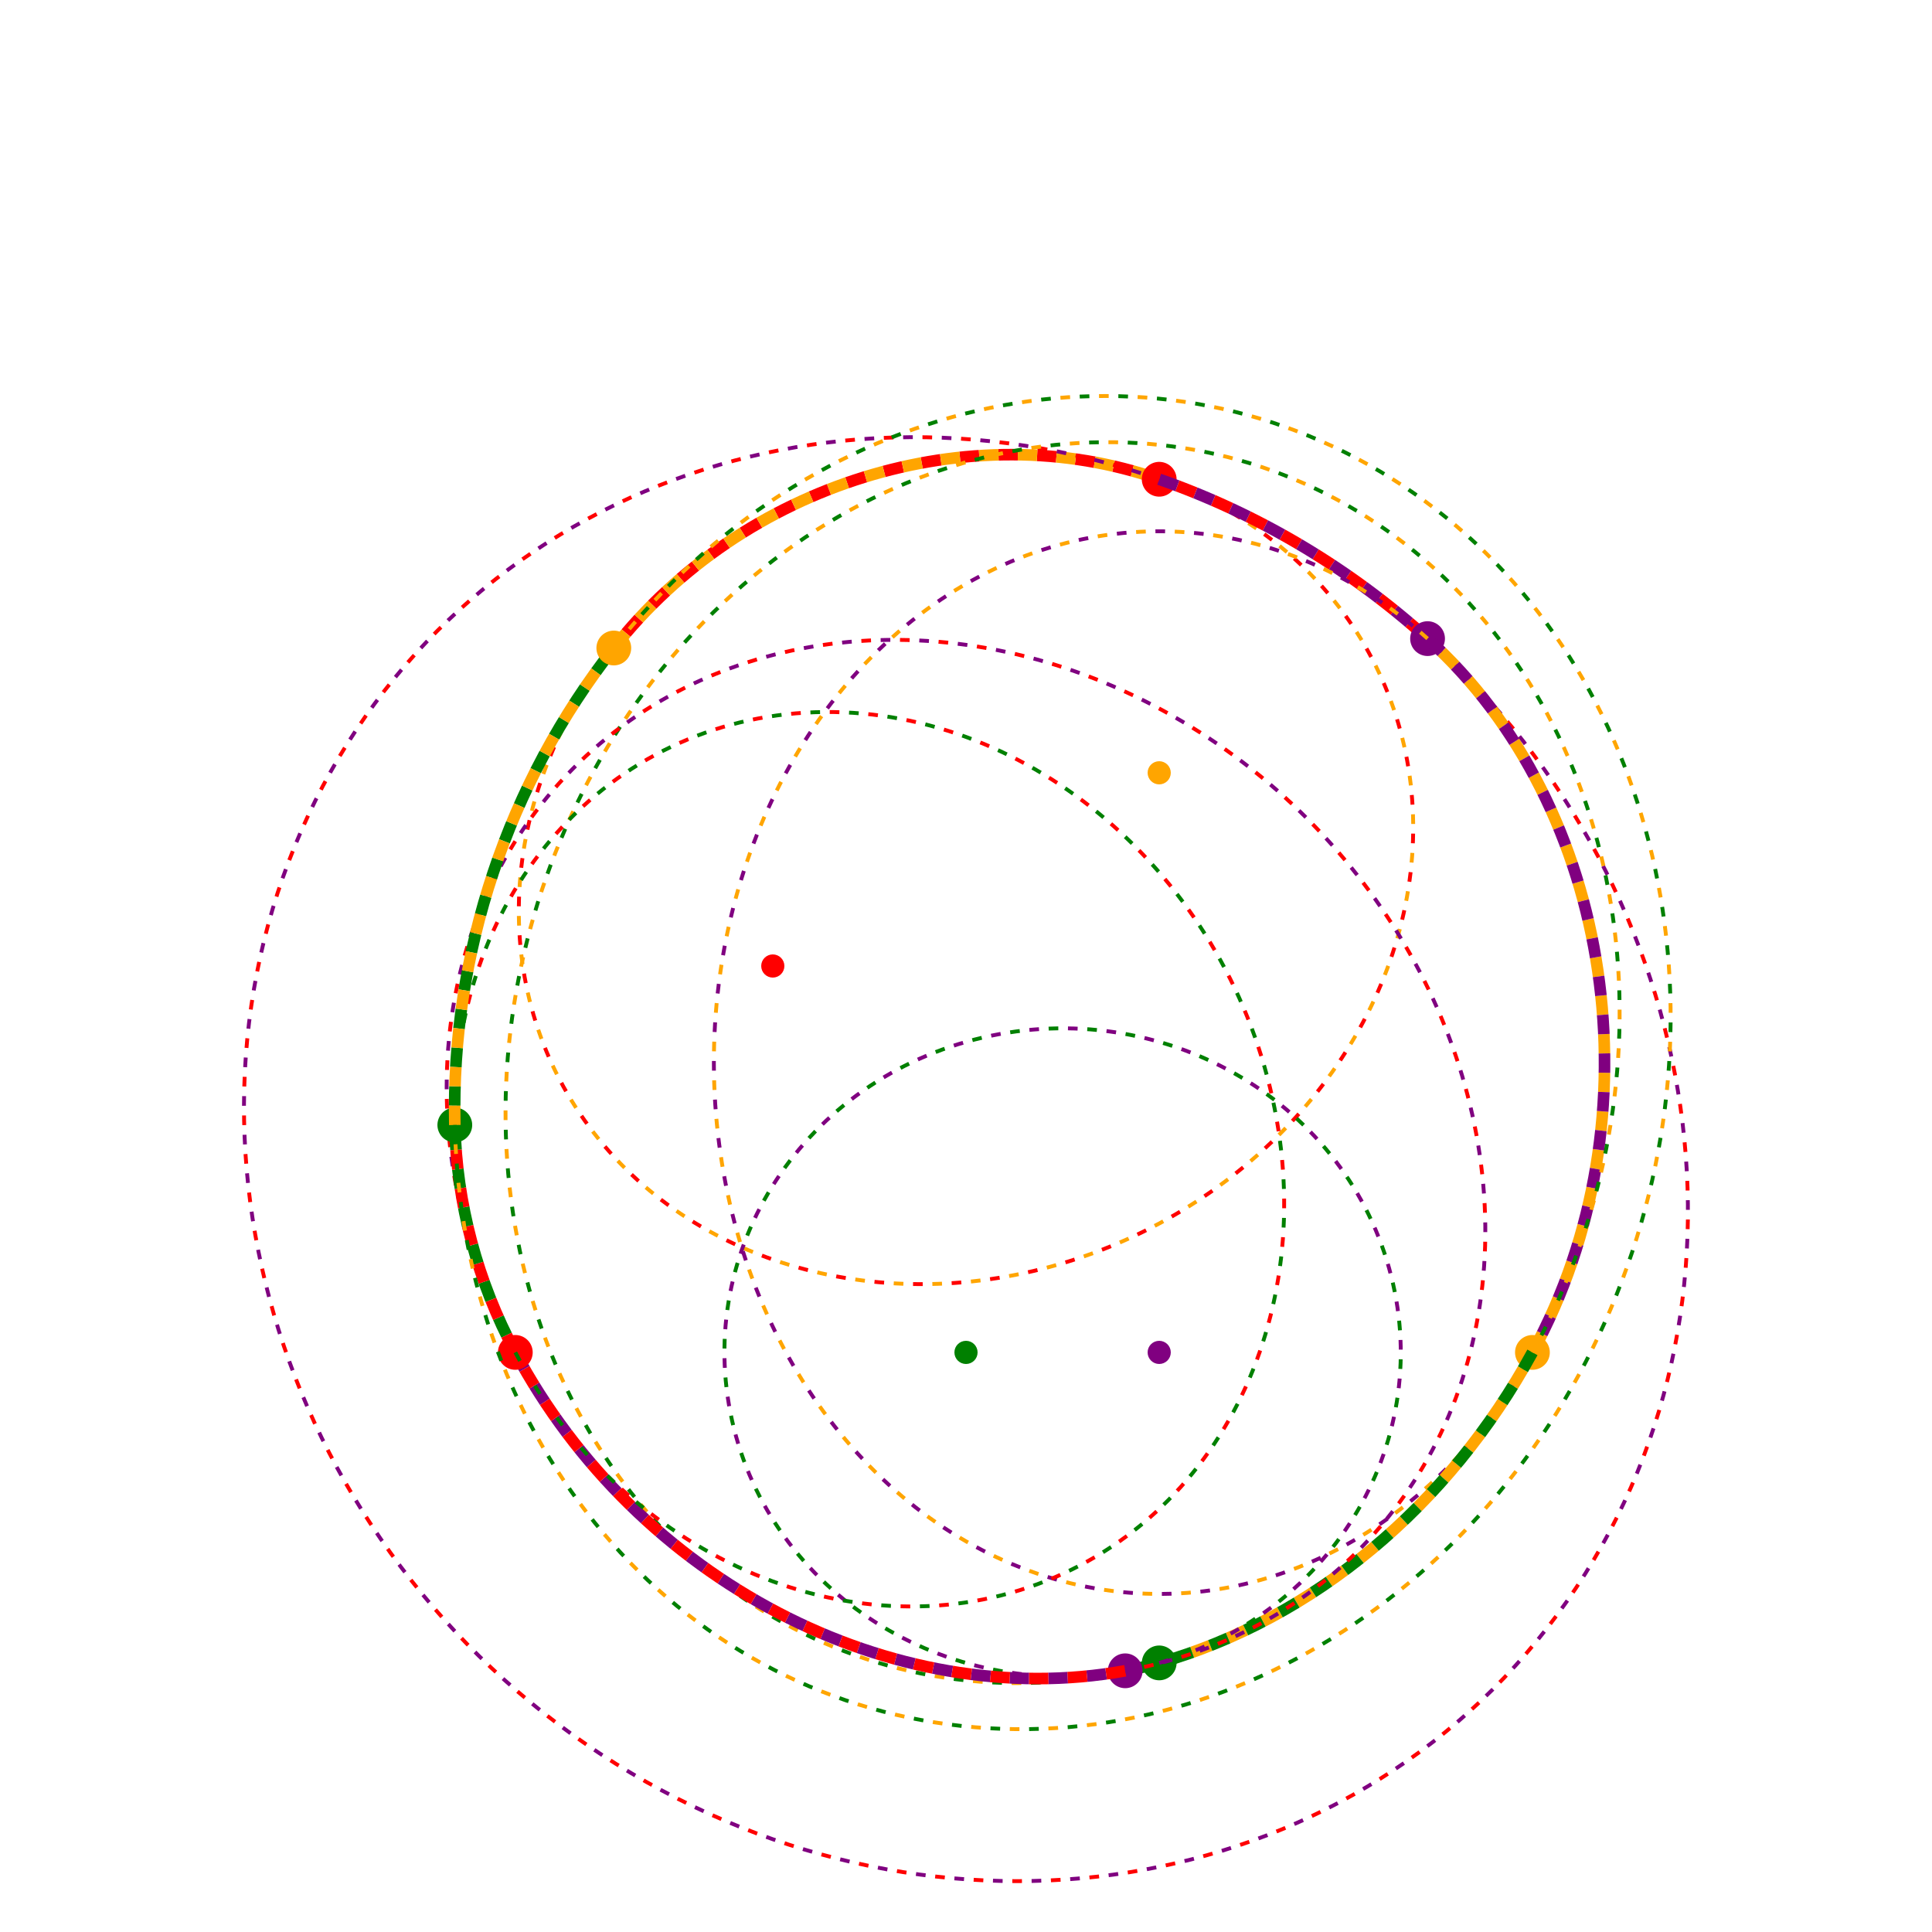
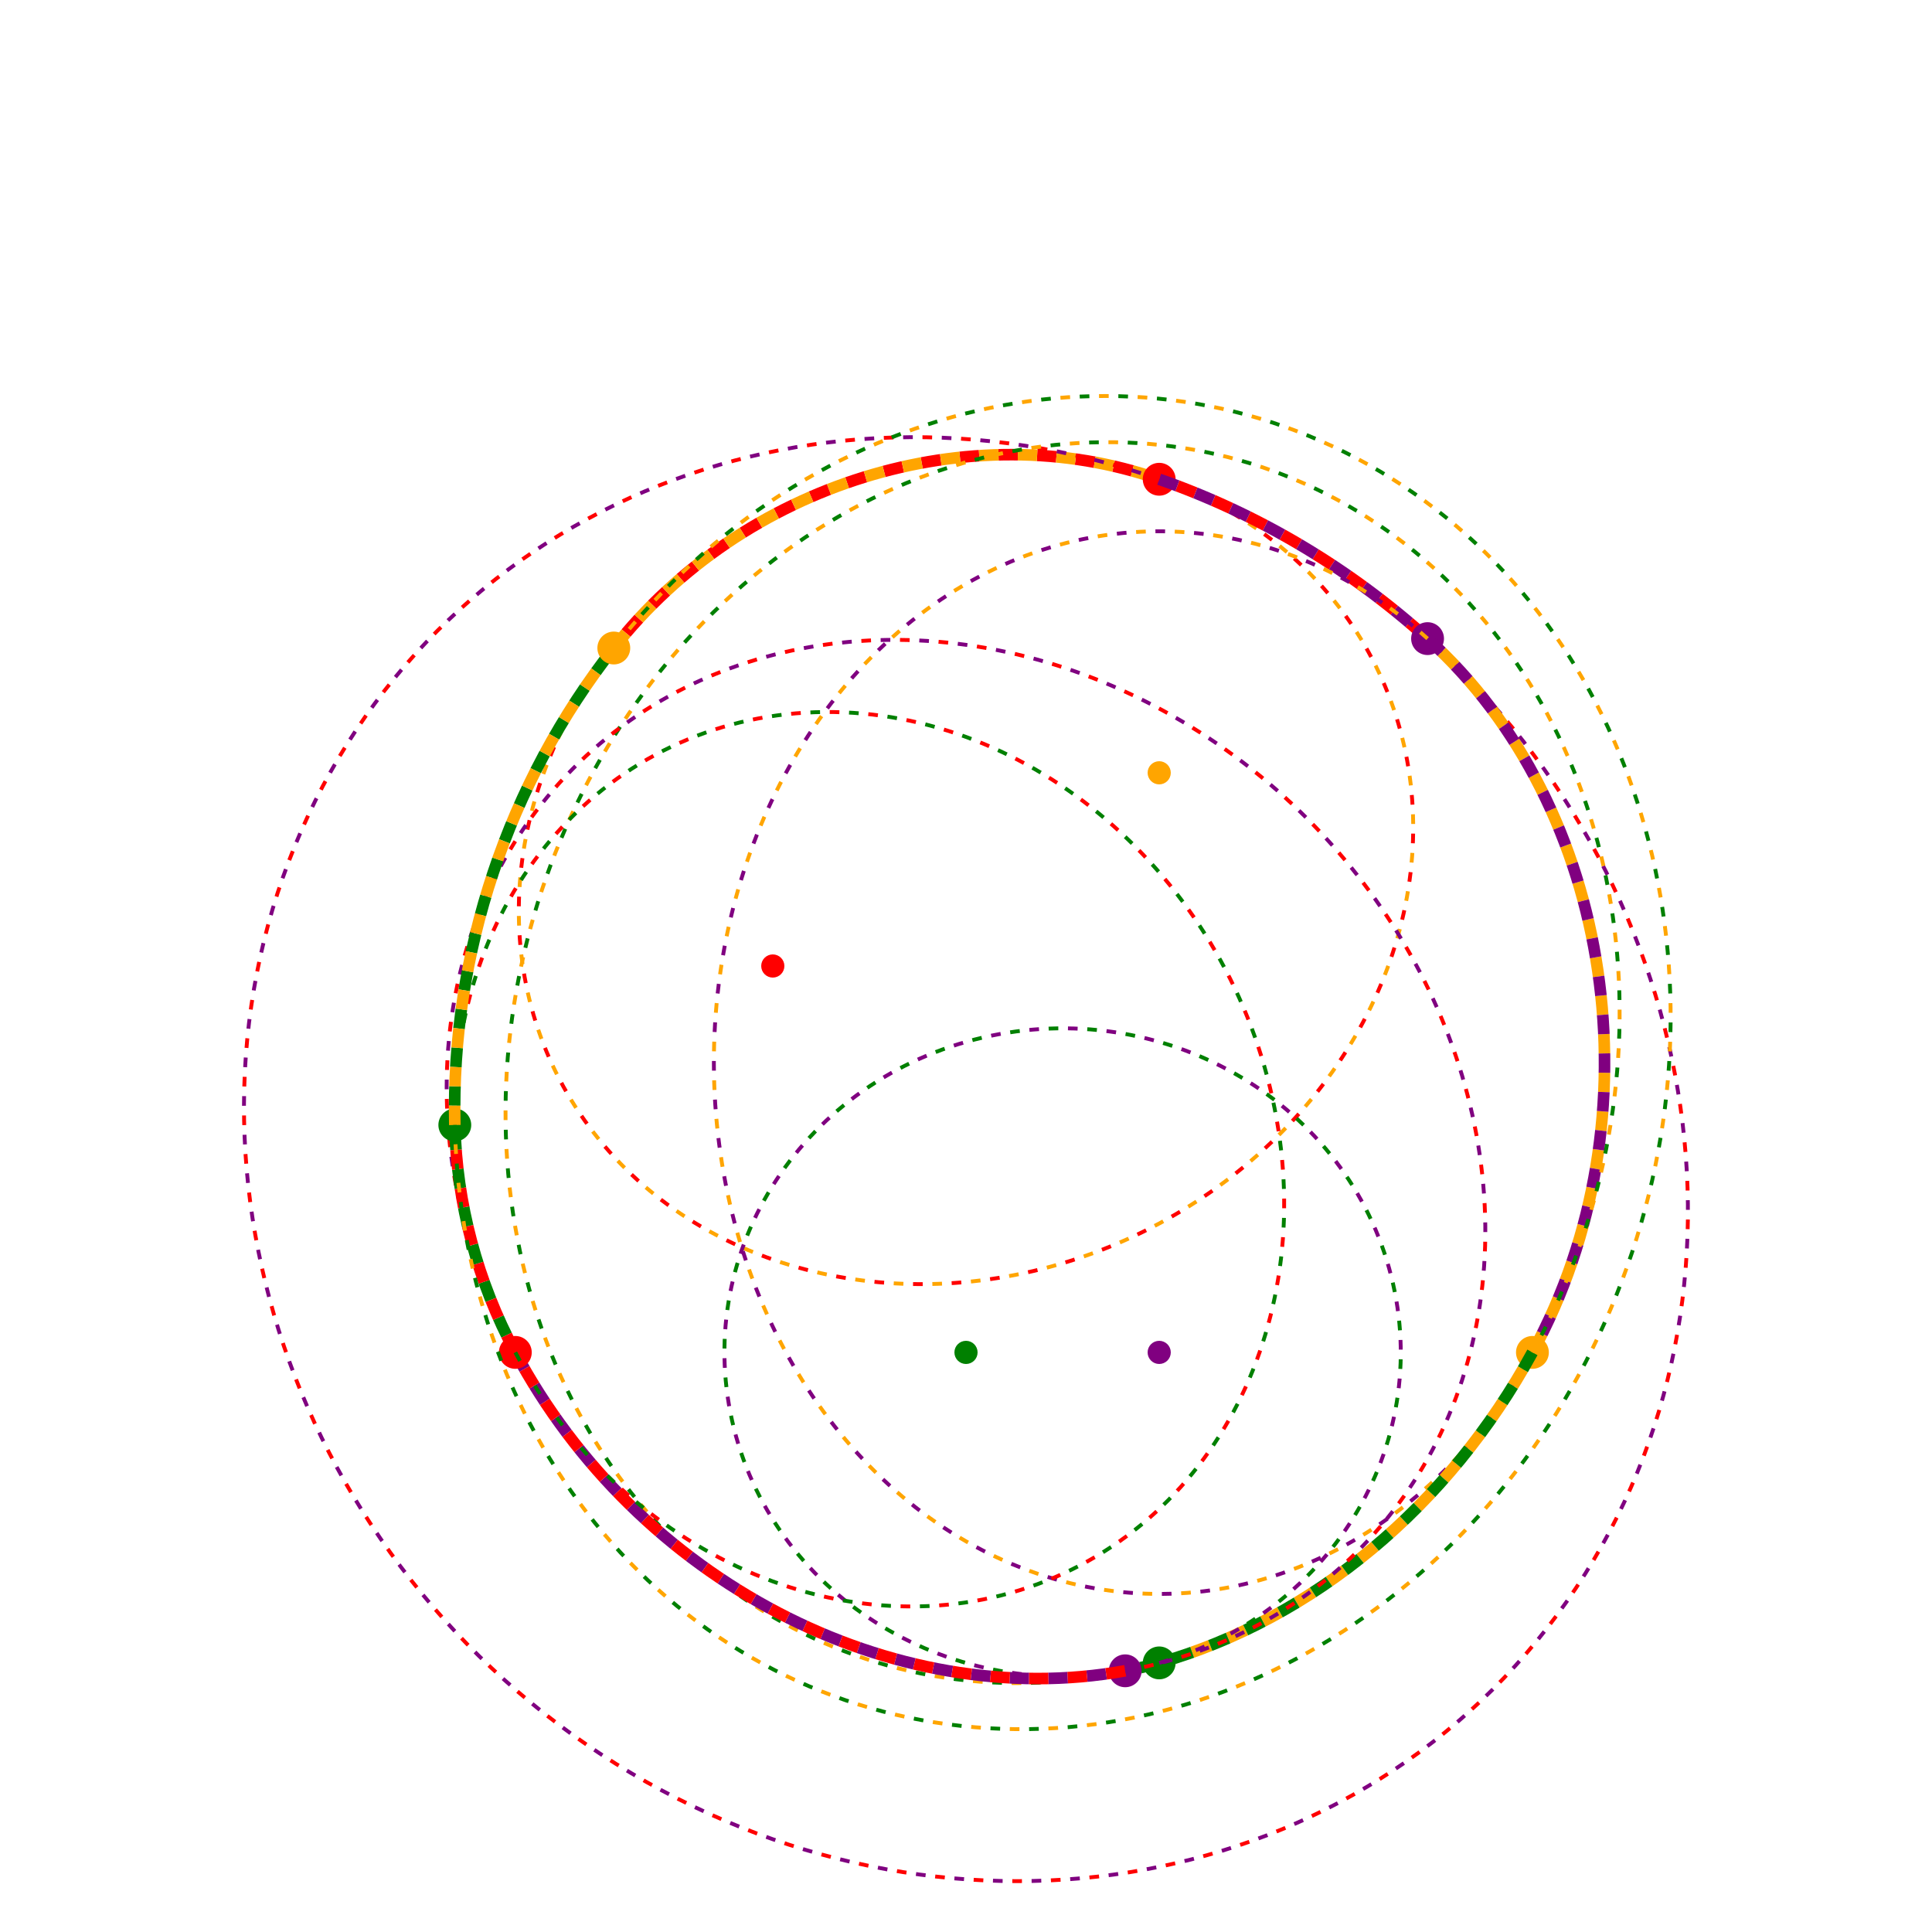
<svg xmlns="http://www.w3.org/2000/svg" baseProfile="full" height="1000" version="1.1" width="1000">
  <defs />
  <circle cx="400" cy="500" fill="red" r="5" stroke="red" stroke-width="2" />
  <circle cx="600" cy="400" fill="orange" r="5" stroke="orange" stroke-width="2" />
  <circle cx="600" cy="700" fill="purple" r="5" stroke="purple" stroke-width="2" />
  <circle cx="500" cy="700" fill="green" r="5" stroke="green" stroke-width="2" />
-   <g fill="none" stroke="purple" stroke-width="2" transform="translate(500,450),rotate(-26.56505,0,0),scale(1,-1)">
-     <path d="M -111.803,184.017 A 236.803,208.748 0 0,0 179.751,135.896" stroke="red" stroke-dasharray="10,10" stroke-dashoffset="10" stroke-width="6" />
-     <path d="M -111.803,184.017 A 236.803,208.748 0 0,0 179.751,135.896" stroke="orange" stroke-dasharray="10,10" stroke-width="6" />
-     <path d="M -111.803,184.017 A 236.803,208.748 0 1,1 179.751,135.896" stroke="red" stroke-dasharray="5,15" />
-     <path d="M -111.803,184.017 A 236.803,208.748 0 1,1 179.751,135.896" stroke="orange" stroke-dasharray="5,15" stroke-dashoffset="10" />
-     <circle cx="179.751" cy="135.896" fill="red" r="8" stroke="red" />
+   <g fill="none">
+     <path d="M 317.705,335.41 A 236.803,208.748 -26.565 0,1 600,248.064" stroke="red" stroke-dasharray="10,10" stroke-dashoffset="10" stroke-width="6" />
+     <path d="M 317.705,335.41 A 236.803,208.748 -26.565 0,1 600,248.064" stroke="orange" stroke-dasharray="10,10" stroke-width="6" />
+     <path d="M 317.705,335.41 A 236.803,208.748 -26.565 1,0 600,248.064" stroke="red" stroke-dasharray="5,15" stroke-width="2" />
+     <path d="M 317.705,335.41 A 236.803,208.748 -26.565 1,0 600,248.064" stroke="orange" stroke-dasharray="5,15" stroke-dashoffset="10" stroke-width="2" />
+     <circle cx="600.0" cy="248.064" fill="red" r="8" stroke="red" />
  </g>
-   <g fill="none" stroke="orange" stroke-width="2" transform="translate(500,600),rotate(45,0,0),scale(1,-1)">
-     <path d="M -178.146,319.567 A 386.803,360.023 0 0,0 -21.601,359.462" stroke="red" stroke-dasharray="10,10" stroke-dashoffset="10" stroke-width="6" />
-     <path d="M -178.146,319.567 A 386.803,360.023 0 0,0 -21.601,359.462" stroke="purple" stroke-dasharray="10,10" stroke-width="6" />
-     <path d="M -178.146,319.567 A 386.803,360.023 0 1,1 -21.601,359.462" stroke="red" stroke-dasharray="5,15" />
-     <path d="M -178.146,319.567 A 386.803,360.023 0 1,1 -21.601,359.462" stroke="purple" stroke-dasharray="5,15" stroke-dashoffset="10" />
-     <circle cx="-21.601" cy="359.462" fill="purple" r="8" stroke="purple" />
+   <g fill="none">
+     <path d="M 600,248.064 A 386.803,360.023 45 0,1 738.904,330.548" stroke="red" stroke-dasharray="10,10" stroke-dashoffset="10" stroke-width="6" />
+     <path d="M 600,248.064 A 386.803,360.023 45 0,1 738.904,330.548" stroke="purple" stroke-dasharray="10,10" stroke-width="6" />
+     <path d="M 600,248.064 A 386.803,360.023 45 1,0 738.904,330.548" stroke="red" stroke-dasharray="5,15" stroke-width="2" />
+     <path d="M 600,248.064 A 386.803,360.023 45 1,0 738.904,330.548" stroke="purple" stroke-dasharray="5,15" stroke-dashoffset="10" stroke-width="2" />
+     <circle cx="738.904" cy="330.548" fill="purple" r="8" stroke="purple" />
  </g>
-   <g fill="none" stroke="green" stroke-width="2" transform="translate(600,550),rotate(90,0,0),scale(1,-1)">
-     <path d="M -219.452,138.904 A 275,230.489 0 0,0 150,193.182" stroke="orange" stroke-dasharray="10,10" stroke-dashoffset="10" stroke-width="6" />
-     <path d="M -219.452,138.904 A 275,230.489 0 0,0 150,193.182" stroke="purple" stroke-dasharray="10,10" stroke-width="6" />
-     <path d="M -219.452,138.904 A 275,230.489 0 1,1 150,193.182" stroke="orange" stroke-dasharray="5,15" />
-     <path d="M -219.452,138.904 A 275,230.489 0 1,1 150,193.182" stroke="purple" stroke-dasharray="5,15" stroke-dashoffset="10" />
-     <circle cx="150.0" cy="193.182" fill="orange" r="8" stroke="orange" />
+   <g fill="none">
+     <path d="M 738.904,330.548 A 275,230.489 90 0,1 793.182,700" stroke="orange" stroke-dasharray="10,10" stroke-dashoffset="10" stroke-width="6" />
+     <path d="M 738.904,330.548 A 275,230.489 90 0,1 793.182,700" stroke="purple" stroke-dasharray="10,10" stroke-width="6" />
+     <path d="M 738.904,330.548 A 275,230.489 90 1,0 793.182,700" stroke="orange" stroke-dasharray="5,15" stroke-width="2" />
+     <path d="M 738.904,330.548 A 275,230.489 90 1,0 793.182,700" stroke="purple" stroke-dasharray="5,15" stroke-dashoffset="10" stroke-width="2" />
+     <circle cx="793.182" cy="700.0" fill="orange" r="8" stroke="orange" />
  </g>
-   <g fill="none" stroke="purple" stroke-width="2" transform="translate(550,550),rotate(108.4349,0,0),scale(1,-1)">
-     <path d="M 65.402,278.137 A 325,283.945 0 0,0 278.958,145.691" stroke="orange" stroke-dasharray="10,10" stroke-dashoffset="10" stroke-width="6" />
-     <path d="M 65.402,278.137 A 325,283.945 0 0,0 278.958,145.691" stroke="green" stroke-dasharray="10,10" stroke-width="6" />
-     <path d="M 65.402,278.137 A 325,283.945 0 1,1 278.958,145.691" stroke="orange" stroke-dasharray="5,15" />
-     <path d="M 65.402,278.137 A 325,283.945 0 1,1 278.958,145.691" stroke="green" stroke-dasharray="5,15" stroke-dashoffset="10" />
-     <circle cx="278.958" cy="145.691" fill="green" r="8" stroke="green" />
+   <g fill="none">
+     <path d="M 793.182,700 A 325,283.945 108.435 0,1 600,860.714" stroke="orange" stroke-dasharray="10,10" stroke-dashoffset="10" stroke-width="6" />
+     <path d="M 793.182,700 A 325,283.945 108.435 0,1 600,860.714" stroke="green" stroke-dasharray="10,10" stroke-width="6" />
+     <path d="M 793.182,700 A 325,283.945 108.435 1,0 600,860.714" stroke="orange" stroke-dasharray="5,15" stroke-width="2" />
+     <path d="M 793.182,700 A 325,283.945 108.435 1,0 600,860.714" stroke="green" stroke-dasharray="5,15" stroke-dashoffset="10" stroke-width="2" />
+     <circle cx="600" cy="860.714" fill="green" r="8" stroke="green" />
  </g>
-   <g fill="none" stroke="red" stroke-width="2" transform="translate(550,700),rotate(180,0,0),scale(1,-1)">
-     <path d="M -50,160.714 A 175,167.705 0 0,0 -32.403,164.805" stroke="purple" stroke-dasharray="10,10" stroke-dashoffset="10" stroke-width="6" />
-     <path d="M -50,160.714 A 175,167.705 0 0,0 -32.403,164.805" stroke="green" stroke-dasharray="10,10" stroke-width="6" />
-     <path d="M -50,160.714 A 175,167.705 0 1,1 -32.403,164.805" stroke="purple" stroke-dasharray="5,15" />
-     <path d="M -50,160.714 A 175,167.705 0 1,1 -32.403,164.805" stroke="green" stroke-dasharray="5,15" stroke-dashoffset="10" />
-     <circle cx="-32.403" cy="164.805" fill="purple" r="8" stroke="purple" />
+   <g fill="none">
+     <path d="M 600,860.714 A 175,167.705 180 0,1 582.403,864.805" stroke="purple" stroke-dasharray="10,10" stroke-dashoffset="10" stroke-width="6" />
+     <path d="M 600,860.714 A 175,167.705 180 0,1 582.403,864.805" stroke="green" stroke-dasharray="10,10" stroke-width="6" />
+     <path d="M 600,860.714 A 175,167.705 180 1,0 582.403,864.805" stroke="purple" stroke-dasharray="5,15" stroke-width="2" />
+     <path d="M 600,860.714 A 175,167.705 180 1,0 582.403,864.805" stroke="green" stroke-dasharray="5,15" stroke-dashoffset="10" stroke-width="2" />
+     <circle cx="582.403" cy="864.805" fill="purple" r="8" stroke="purple" />
  </g>
-   <g fill="none" stroke="green" stroke-width="2" transform="translate(500,600),rotate(-135,0,0),scale(1,-1)">
-     <path d="M -245.513,128.978 A 286.803,249.512 0 0,0 94.237,235.658" stroke="purple" stroke-dasharray="10,10" stroke-dashoffset="10" stroke-width="6" />
-     <path d="M -245.513,128.978 A 286.803,249.512 0 0,0 94.237,235.658" stroke="red" stroke-dasharray="10,10" stroke-width="6" />
-     <path d="M -245.513,128.978 A 286.803,249.512 0 1,1 94.237,235.658" stroke="purple" stroke-dasharray="5,15" />
-     <path d="M -245.513,128.978 A 286.803,249.512 0 1,1 94.237,235.658" stroke="red" stroke-dasharray="5,15" stroke-dashoffset="10" />
-     <circle cx="94.237" cy="235.658" fill="red" r="8" stroke="red" />
+   <g fill="none">
+     <path d="M 582.403,864.805 A 286.803,249.512 -135 0,1 266.729,700" stroke="purple" stroke-dasharray="10,10" stroke-dashoffset="10" stroke-width="6" />
+     <path d="M 582.403,864.805 A 286.803,249.512 -135 0,1 266.729,700" stroke="red" stroke-dasharray="10,10" stroke-width="6" />
+     <path d="M 582.403,864.805 A 286.803,249.512 -135 1,0 266.729,700" stroke="purple" stroke-dasharray="5,15" stroke-width="2" />
+     <path d="M 582.403,864.805 A 286.803,249.512 -135 1,0 266.729,700" stroke="red" stroke-dasharray="5,15" stroke-dashoffset="10" stroke-width="2" />
+     <circle cx="266.729" cy="700.0" fill="red" r="8" stroke="red" />
  </g>
-   <g fill="none" stroke="orange" stroke-width="2" transform="translate(450,600),rotate(-116.5651,0,0),scale(1,-1)">
-     <path d="M -7.481,208.644 A 236.803,208.748 0 0,0 111.803,184.017" stroke="green" stroke-dasharray="10,10" stroke-dashoffset="10" stroke-width="6" />
-     <path d="M -7.481,208.644 A 236.803,208.748 0 0,0 111.803,184.017" stroke="red" stroke-dasharray="10,10" stroke-width="6" />
-     <path d="M -7.481,208.644 A 236.803,208.748 0 1,1 111.803,184.017" stroke="green" stroke-dasharray="5,15" />
-     <path d="M -7.481,208.644 A 236.803,208.748 0 1,1 111.803,184.017" stroke="red" stroke-dasharray="5,15" stroke-dashoffset="10" />
-     <circle cx="111.803" cy="184.017" fill="green" r="8" stroke="green" />
+   <g fill="none">
+     <path d="M 266.729,700 A 236.803,208.748 -116.565 0,1 235.41,582.295" stroke="green" stroke-dasharray="10,10" stroke-dashoffset="10" stroke-width="6" />
+     <path d="M 266.729,700 A 236.803,208.748 -116.565 0,1 235.41,582.295" stroke="red" stroke-dasharray="10,10" stroke-width="6" />
+     <path d="M 266.729,700 A 236.803,208.748 -116.565 1,0 235.41,582.295" stroke="green" stroke-dasharray="5,15" stroke-width="2" />
+     <path d="M 266.729,700 A 236.803,208.748 -116.565 1,0 235.41,582.295" stroke="red" stroke-dasharray="5,15" stroke-dashoffset="10" stroke-width="2" />
+     <circle cx="235.41" cy="582.295" fill="green" r="8" stroke="green" />
  </g>
-   <g fill="none" stroke="red" stroke-width="2" transform="translate(550,550),rotate(-71.56505,0,0),scale(1,-1)">
-     <path d="M -130.12,288.234 A 348.607,310.687 0 0,0 130.12,288.234" stroke="green" stroke-dasharray="10,10" stroke-dashoffset="10" stroke-width="6" />
-     <path d="M -130.12,288.234 A 348.607,310.687 0 0,0 130.12,288.234" stroke="orange" stroke-dasharray="10,10" stroke-width="6" />
-     <path d="M -130.12,288.234 A 348.607,310.687 0 1,1 130.12,288.234" stroke="green" stroke-dasharray="5,15" />
-     <path d="M -130.12,288.234 A 348.607,310.687 0 1,1 130.12,288.234" stroke="orange" stroke-dasharray="5,15" stroke-dashoffset="10" />
-     <circle cx="130.12" cy="288.234" fill="orange" r="8" stroke="orange" />
+   <g fill="none">
+     <path d="M 235.41,582.295 A 348.607,310.687 -71.565 0,1 317.705,335.41" stroke="green" stroke-dasharray="10,10" stroke-dashoffset="10" stroke-width="6" />
+     <path d="M 235.41,582.295 A 348.607,310.687 -71.565 0,1 317.705,335.41" stroke="orange" stroke-dasharray="10,10" stroke-width="6" />
+     <path d="M 235.41,582.295 A 348.607,310.687 -71.565 1,0 317.705,335.41" stroke="green" stroke-dasharray="5,15" stroke-width="2" />
+     <path d="M 235.41,582.295 A 348.607,310.687 -71.565 1,0 317.705,335.41" stroke="orange" stroke-dasharray="5,15" stroke-dashoffset="10" stroke-width="2" />
+     <circle cx="317.705" cy="335.41" fill="orange" r="8" stroke="orange" />
  </g>
</svg>
